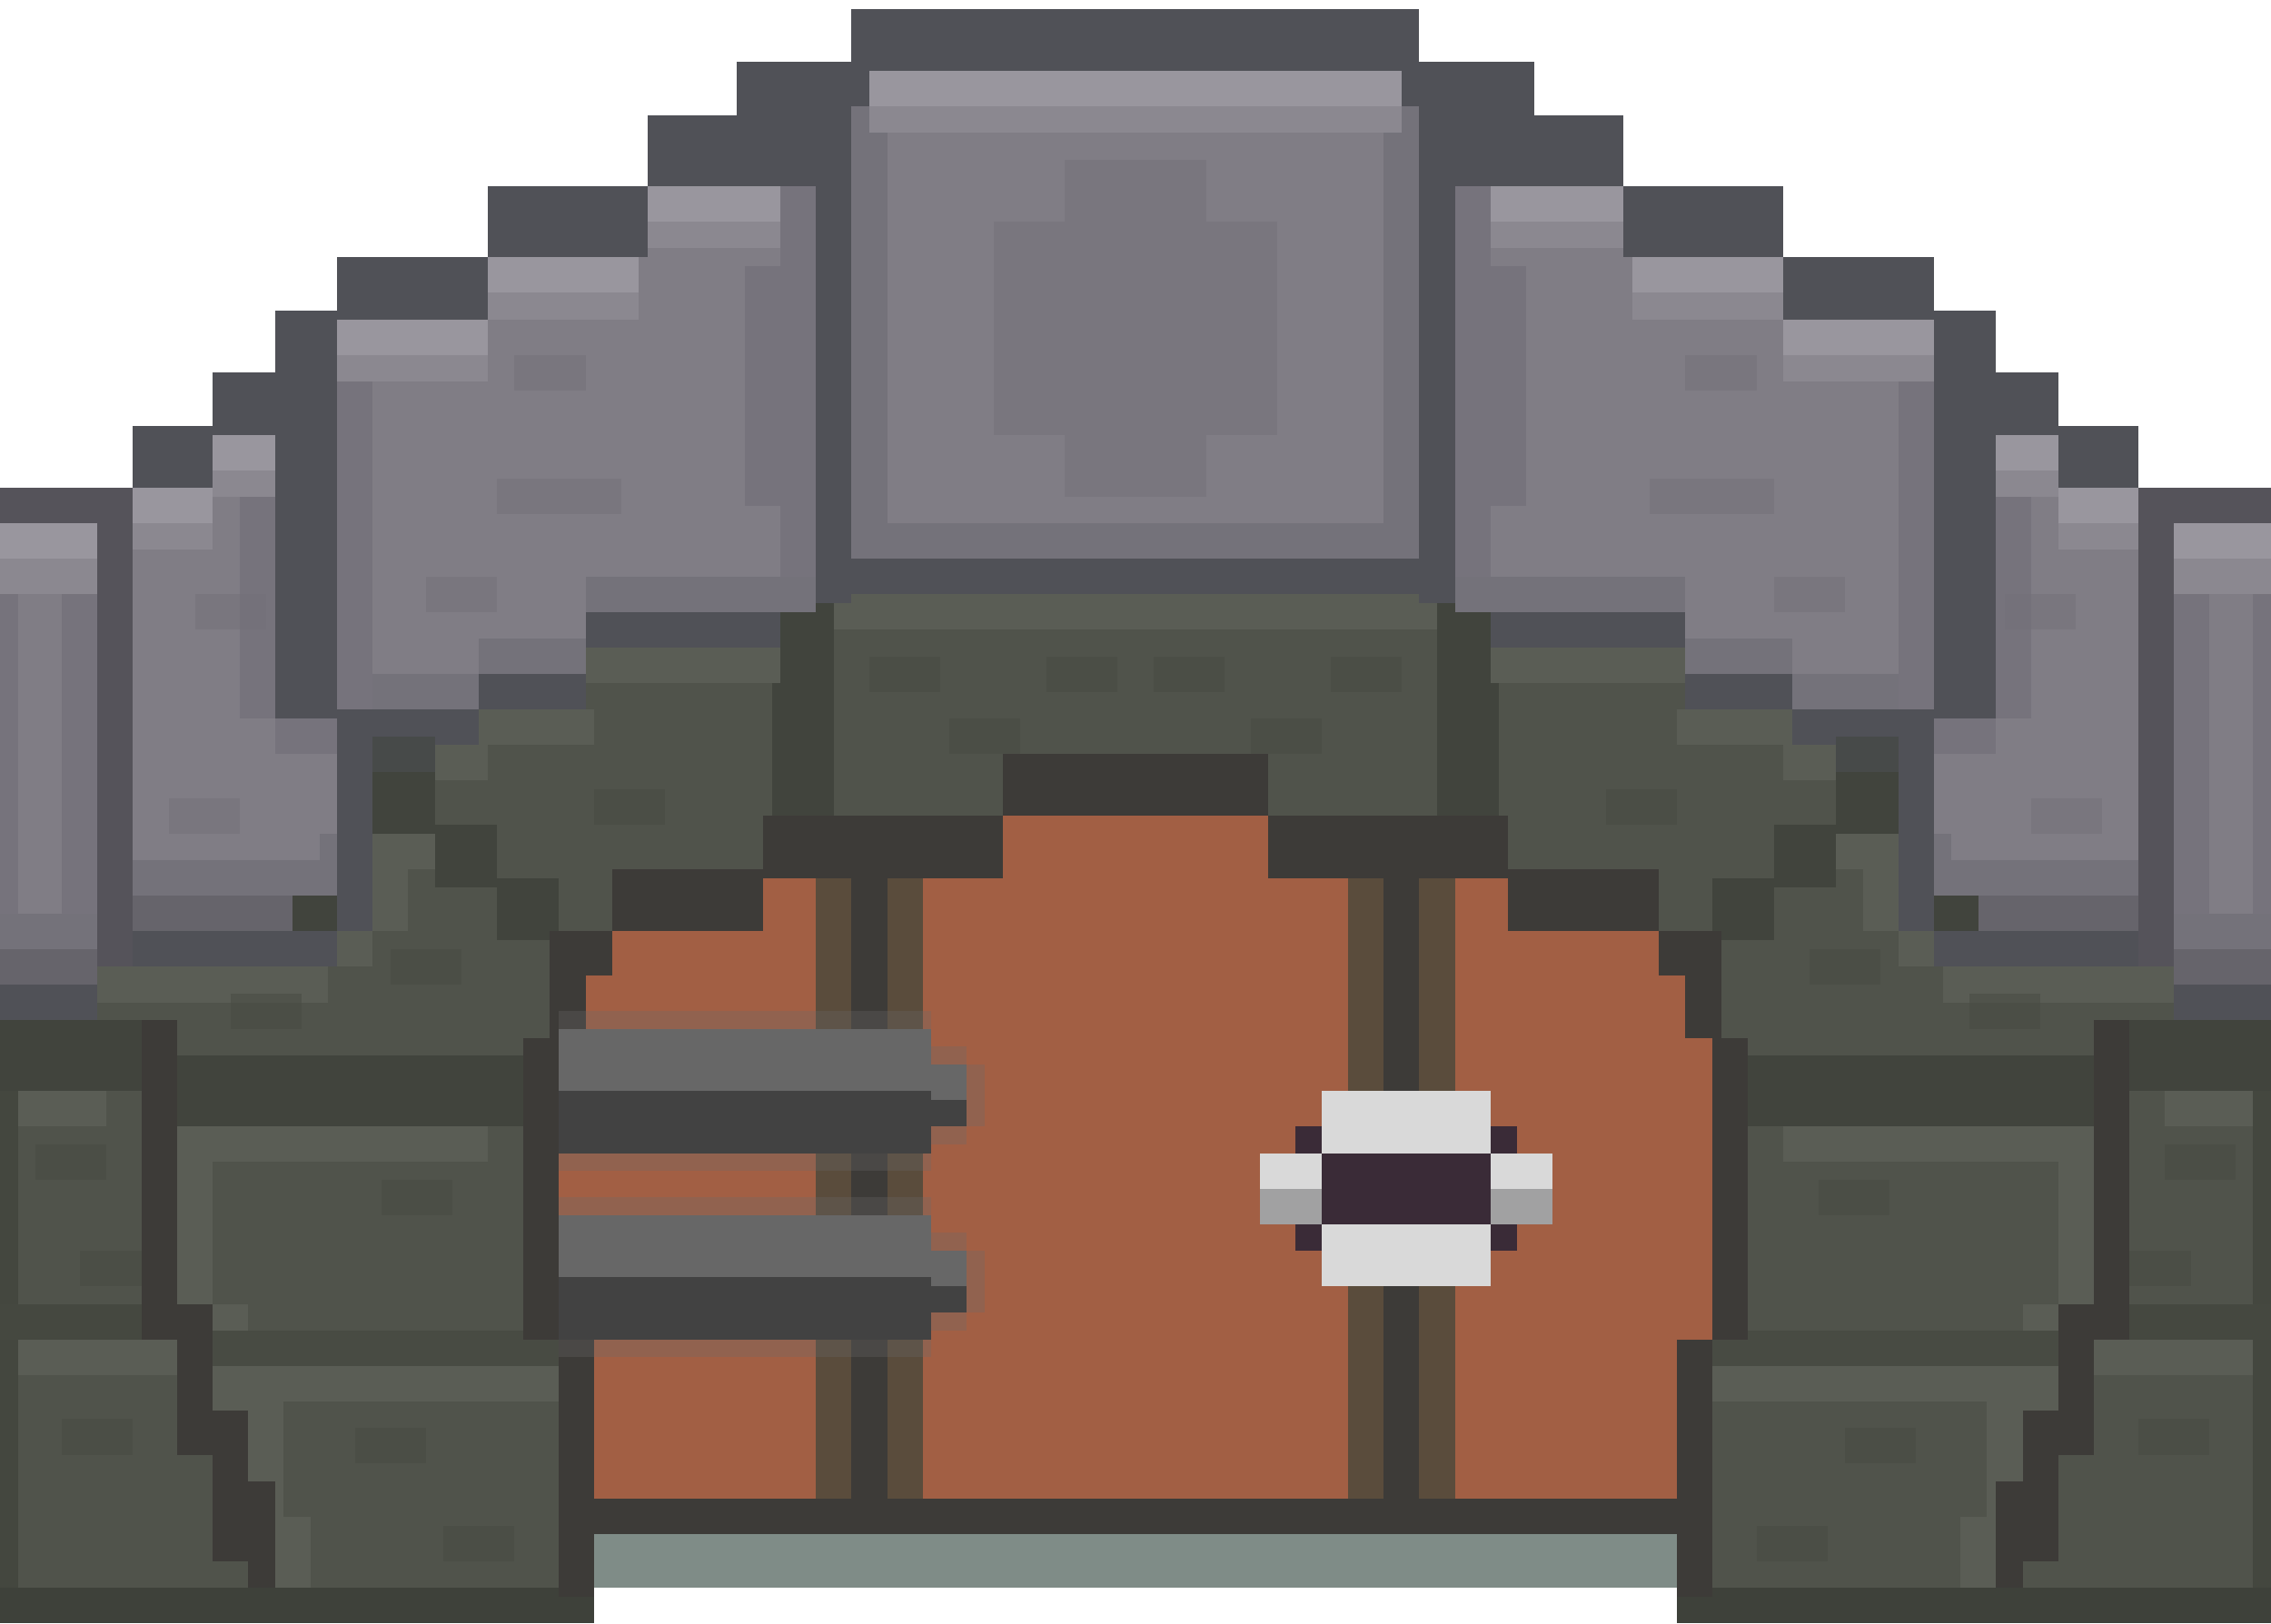
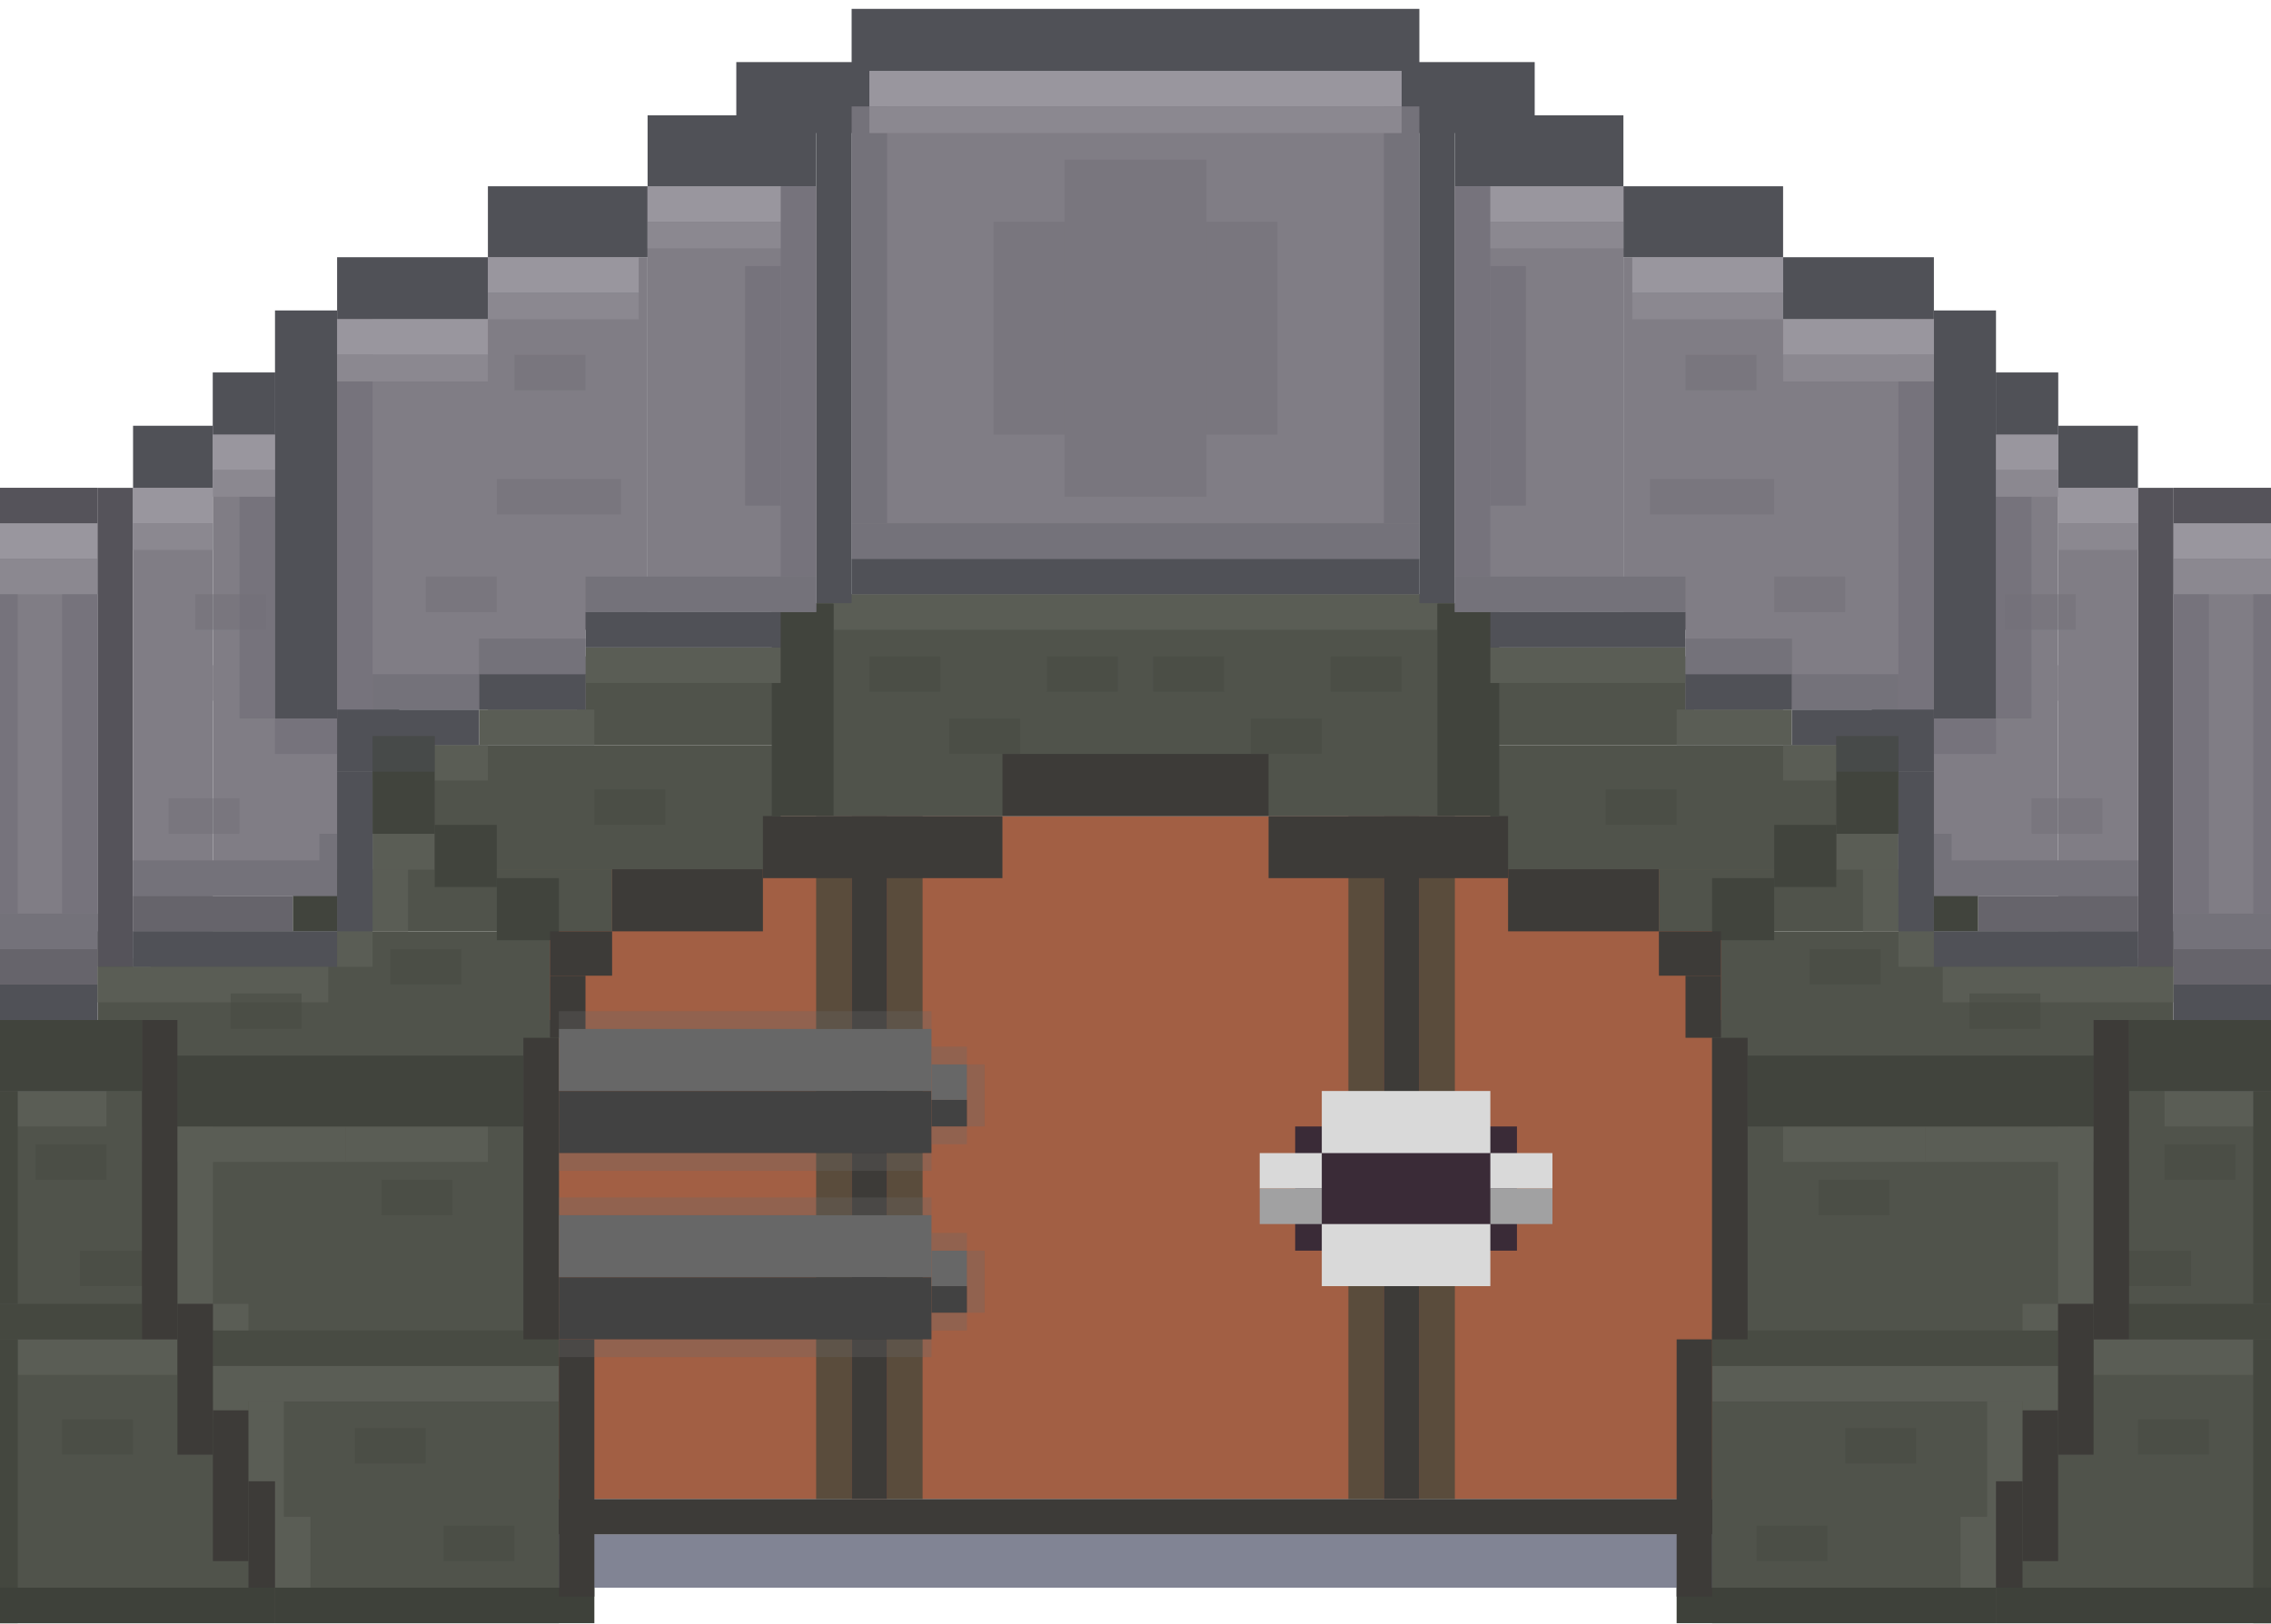
- <svg xmlns="http://www.w3.org/2000/svg" shape-rendering="crispEdges" width="256" height="183" viewBox="0 0 256 183" fill="none">
+ <svg xmlns="http://www.w3.org/2000/svg" width="256" height="183" viewBox="0 0 256 183" fill="none">
  <rect x="56" y="92" width="72" height="77" fill="#A25F44" />
  <rect x="56" y="169" width="72" height="4" fill="#3D3B38" />
  <rect x="100" y="92" width="4" height="77" fill="#2A4038" fill-opacity="0.6" />
  <rect x="92" y="92" width="4" height="77" fill="#2A4038" fill-opacity="0.6" />
-   <rect x="56" y="173" width="72" height="6" fill="#2A4038" fill-opacity="0.6" />
+   <rect x="56" y="173" width="72" height="6" fill="#2E334E" fill-opacity="0.6" />
  <rect x="96" y="92" width="4" height="77" fill="#3D3B38" />
  <rect y="115" width="63" height="68" fill="#50534B" />
  <rect y="123" width="12" height="4" fill="#5A5D55" />
  <rect x="16" y="127" width="23" height="4" fill="#5A5D55" />
  <rect x="20" y="127" width="4" height="20" fill="#5A5D55" />
  <rect x="24" y="147" width="4" height="13" fill="#5A5D55" />
  <rect x="28" y="158" width="4" height="21" fill="#5A5D55" />
  <rect x="31" y="171" width="4" height="8" fill="#5A5D55" />
  <rect x="24" y="154" width="39" height="4" fill="#5A5D55" />
  <rect x="2" y="151" width="18" height="4" fill="#5A5D55" />
  <rect x="39" y="127" width="16" height="4" fill="#5A5D55" />
  <rect y="147" width="16" height="4" fill="#454840" />
  <rect x="21" y="150" width="42" height="4" fill="#484B43" />
  <rect y="123" width="2" height="24" fill="#44473F" />
  <rect x="20" y="147" width="4" height="17" fill="#3D3B38" />
  <rect x="24" y="159" width="4" height="17" fill="#3D3B38" />
  <rect x="28" y="167" width="3" height="12" fill="#3D3B38" />
  <rect y="151" width="2" height="32" fill="#44473F" />
  <rect y="179" width="31" height="4" fill="#3E413A" />
  <rect x="31" y="179" width="36" height="4" fill="#3E413A" />
  <path d="M18 119H59V127H18V119Z" fill="#41443D" />
  <path d="M33 97H38V105H33V97Z" fill="#41443D" />
  <path d="M11 105H62V119H11V105Z" fill="#50534B" />
  <path d="M38 98H69V105H38V98Z" fill="#50534B" />
  <path d="M42 84H88V98H42V84Z" fill="#50534B" />
  <path d="M65 74H88V84H65V74Z" fill="#50534B" />
  <path d="M94 67H128V92H94V67Z" fill="#50534B" />
  <path d="M55 80H65V84H55V80Z" fill="#50534B" />
  <rect y="55" width="11" height="52" fill="#807D85" />
  <rect y="55" width="11" height="4" fill="#55535A" />
  <rect y="59" width="11" height="4" fill="#99969E" />
  <rect y="63" width="11" height="4" fill="#8B8890" />
  <rect y="103" width="11" height="4" fill="#74727A" />
  <rect y="107" width="11" height="4" fill="#66646B" />
  <rect y="111" width="11" height="4" fill="#505157" />
  <rect y="67" width="2" height="36" fill="#727078" fill-opacity="0.7" />
  <rect x="16" y="75" width="12" height="4" fill="#706D75" fill-opacity="0.55" />
  <rect x="29" y="96" width="8" height="4" fill="#706D75" fill-opacity="0.45" />
  <rect x="27" y="66" width="12" height="4" fill="#706D75" fill-opacity="0.5" />
  <rect x="40" y="161" width="8" height="4" fill="#474A42" fill-opacity="0.5" />
  <rect x="50" y="172" width="8" height="4" fill="#474A42" fill-opacity="0.5" />
  <rect x="43" y="133" width="8" height="4" fill="#474A42" fill-opacity="0.5" />
  <rect x="7" y="160" width="8" height="4" fill="#474A42" fill-opacity="0.5" />
  <rect x="4" y="129" width="8" height="4" fill="#474A42" fill-opacity="0.5" />
  <rect x="9" y="141" width="8" height="4" fill="#474A42" fill-opacity="0.5" />
  <rect x="16" y="115" width="4" height="36" fill="#3D3B38" />
  <rect x="15" y="48" width="9" height="7" fill="#505157" />
  <rect x="69" y="98" width="17" height="7" fill="#3D3B38" />
  <rect x="86" y="92" width="27" height="7" fill="#3D3B38" />
  <rect x="113" y="85" width="15" height="7" fill="#3D3B38" />
  <rect x="87" y="68" width="7" height="24" fill="#41443D" />
  <rect x="96" y="1" width="32" height="7" fill="#505157" />
  <rect x="11" y="55" width="4" height="54" fill="#55535A" />
  <rect x="59" y="117" width="4" height="34" fill="#3D3B38" />
  <rect x="62" y="110" width="4" height="7" fill="#3D3B38" />
  <rect x="63" y="151" width="4" height="29" fill="#3D3B38" />
  <rect x="15" y="101" width="2" height="8" fill="#807D85" />
  <rect x="15" y="55" width="9" height="53" fill="#807D85" />
  <rect x="24" y="42" width="18" height="59" fill="#807D85" />
  <rect x="38" y="36" width="28" height="44" fill="#807D85" />
  <rect x="55" y="29" width="18" height="42" fill="#807D85" />
  <rect x="73" y="21" width="19" height="48" fill="#807D85" />
  <rect x="96" y="8" width="32" height="59" fill="#807D85" />
  <rect x="15" y="101" width="18" height="4" fill="#66646B" />
  <rect y="115" width="16" height="8" fill="#41443D" />
  <rect x="19" y="90" width="8" height="4" fill="#706D75" fill-opacity="0.4" />
  <rect x="22" y="67" width="8" height="4" fill="#706D75" fill-opacity="0.4" />
  <rect x="48" y="65" width="8" height="4" fill="#706D75" fill-opacity="0.4" />
  <rect x="58" y="40" width="8" height="4" fill="#706D75" fill-opacity="0.4" />
  <rect x="120" y="18" width="8" height="38" fill="#706D75" fill-opacity="0.4" />
  <rect x="112" y="25" width="8" height="24" fill="#706D75" fill-opacity="0.4" />
  <rect x="56" y="54" width="14" height="4" fill="#706D75" fill-opacity="0.4" />
  <rect x="42" y="94" width="7" height="4" fill="#5A5D55" />
  <rect x="38" y="98" width="4" height="11" fill="#5A5D55" />
  <rect x="42" y="98" width="4" height="7" fill="#5A5D55" />
  <rect x="42" y="84" width="13" height="4" fill="#5A5D55" />
  <rect x="54" y="80" width="13" height="4" fill="#5A5D55" />
  <rect x="66" y="73" width="22" height="4" fill="#5A5D55" />
  <rect x="94" y="67" width="34" height="4" fill="#5A5D55" />
  <rect x="15" y="105" width="23" height="4" fill="#505157" />
  <rect x="42" y="80" width="12" height="4" fill="#505157" />
  <rect x="54" y="76" width="12" height="4" fill="#505157" />
  <rect x="66" y="69" width="22" height="4" fill="#505157" />
  <rect x="96" y="63" width="32" height="4" fill="#505157" />
  <rect x="24" y="42" width="7" height="7" fill="#505157" />
  <rect x="31" y="35" width="7" height="46" fill="#505157" />
  <rect x="38" y="29" width="17" height="7" fill="#505157" />
  <rect x="55" y="21" width="18" height="8" fill="#505157" />
  <rect x="83" y="7" width="15" height="8" fill="#505157" />
  <rect x="73" y="13" width="19" height="8" fill="#505157" />
  <rect x="92" y="13" width="4" height="55" fill="#505157" />
  <rect x="15" y="97" width="23" height="4" fill="#74727A" />
  <rect x="36" y="94" width="6" height="4" fill="#74727A" />
  <rect x="42" y="76" width="12" height="4" fill="#74727A" />
  <rect x="54" y="72" width="12" height="4" fill="#74727A" />
  <rect x="66" y="65" width="26" height="4" fill="#74727A" />
  <rect x="96" y="59" width="32" height="4" fill="#74727A" />
  <rect x="96" y="12" width="4" height="47" fill="#74727A" />
  <rect x="38" y="36" width="4" height="58" fill="#727078" fill-opacity="0.7" />
  <rect x="88" y="21" width="4" height="44" fill="#727078" fill-opacity="0.7" />
  <rect x="84" y="30" width="4" height="27" fill="#727078" fill-opacity="0.7" />
  <rect x="7" y="67" width="4" height="36" fill="#727078" fill-opacity="0.7" />
  <rect x="27" y="56" width="4" height="25" fill="#727078" fill-opacity="0.7" />
  <rect x="31" y="81" width="7" height="4" fill="#727078" fill-opacity="0.7" />
  <rect x="38" y="80" width="7" height="7" fill="#505157" />
  <rect x="38" y="87" width="4" height="18" fill="#505157" />
  <rect x="42" y="83" width="7" height="11" fill="#41443D" />
  <rect x="42" y="83" width="7" height="4" fill="#505157" fill-opacity="0.46" />
  <rect x="56" y="99" width="7" height="7" fill="#41443D" />
  <rect x="49" y="93" width="7" height="7" fill="#41443D" />
  <rect x="62" y="105" width="7" height="5" fill="#3D3B38" />
  <rect x="15" y="55" width="9" height="4" fill="#99969E" />
  <rect x="24" y="49" width="7" height="4" fill="#99969E" />
  <rect x="15" y="59" width="9" height="3" fill="#8B8890" />
  <rect x="24" y="53" width="7" height="3" fill="#8B8890" />
  <rect x="38" y="36" width="17" height="4" fill="#99969E" />
  <rect x="38" y="40" width="17" height="3" fill="#8B8890" />
  <rect x="55" y="29" width="17" height="4" fill="#99969E" />
  <rect x="73" y="21" width="15" height="4" fill="#99969E" />
  <rect x="98" y="8" width="30" height="4" fill="#99969E" />
  <rect x="55" y="33" width="17" height="3" fill="#8B8890" />
  <rect x="73" y="25" width="15" height="3" fill="#8B8890" />
  <rect x="98" y="12" width="30" height="3" fill="#8B8890" />
  <rect x="44" y="107" width="8" height="4" fill="#474A42" fill-opacity="0.5" />
  <rect x="67" y="89" width="8" height="4" fill="#474A42" fill-opacity="0.5" />
  <rect x="98" y="74" width="8" height="4" fill="#474A42" fill-opacity="0.5" />
  <rect x="107" y="81" width="8" height="4" fill="#474A42" fill-opacity="0.5" />
  <rect x="118" y="74" width="8" height="4" fill="#474A42" fill-opacity="0.5" />
  <rect x="11" y="109" width="26" height="4" fill="#5A5D55" />
  <rect x="26" y="112" width="8" height="4" fill="#474A42" fill-opacity="0.5" />
  <rect width="72" height="77" transform="matrix(-1 0 0 1 200 92)" fill="#A25F44" />
  <rect width="72" height="4" transform="matrix(-1 0 0 1 200 169)" fill="#3D3B38" />
  <rect width="4" height="77" transform="matrix(-1 0 0 1 156 92)" fill="#2A4038" fill-opacity="0.6" />
  <rect width="4" height="77" transform="matrix(-1 0 0 1 164 92)" fill="#2A4038" fill-opacity="0.6" />
-   <rect width="72" height="6" transform="matrix(-1 0 0 1 200 173)" fill="#2A4038" fill-opacity="0.6" />
+   <rect width="72" height="6" transform="matrix(-1 0 0 1 200 173)" fill="#2E334E" fill-opacity="0.6" />
  <rect width="4" height="77" transform="matrix(-1 0 0 1 160 92)" fill="#3D3B38" />
  <rect width="63" height="68" transform="matrix(-1 0 0 1 256 115)" fill="#50534B" />
  <rect width="12" height="4" transform="matrix(-1 0 0 1 256 123)" fill="#5A5D55" />
  <rect width="23" height="4" transform="matrix(-1 0 0 1 240 127)" fill="#5A5D55" />
  <rect width="4" height="20" transform="matrix(-1 0 0 1 236 127)" fill="#5A5D55" />
  <rect width="4" height="13" transform="matrix(-1 0 0 1 232 147)" fill="#5A5D55" />
  <rect width="4" height="21" transform="matrix(-1 0 0 1 228 158)" fill="#5A5D55" />
  <rect width="4" height="8" transform="matrix(-1 0 0 1 225 171)" fill="#5A5D55" />
  <rect width="39" height="4" transform="matrix(-1 0 0 1 232 154)" fill="#5A5D55" />
  <rect width="18" height="4" transform="matrix(-1 0 0 1 254 151)" fill="#5A5D55" />
  <rect width="16" height="4" transform="matrix(-1 0 0 1 217 127)" fill="#5A5D55" />
  <rect width="16" height="4" transform="matrix(-1 0 0 1 256 147)" fill="#454840" />
  <rect width="42" height="4" transform="matrix(-1 0 0 1 235 150)" fill="#484B43" />
  <rect width="2" height="24" transform="matrix(-1 0 0 1 256 123)" fill="#44473F" />
  <rect width="4" height="17" transform="matrix(-1 0 0 1 236 147)" fill="#3D3B38" />
  <rect width="4" height="17" transform="matrix(-1 0 0 1 232 159)" fill="#3D3B38" />
  <rect width="3" height="12" transform="matrix(-1 0 0 1 228 167)" fill="#3D3B38" />
  <rect width="2" height="32" transform="matrix(-1 0 0 1 256 151)" fill="#44473F" />
  <rect width="31" height="4" transform="matrix(-1 0 0 1 256 179)" fill="#3E413A" />
  <rect width="36" height="4" transform="matrix(-1 0 0 1 225 179)" fill="#3E413A" />
  <path d="M238 119H197V127H238V119Z" fill="#41443D" />
  <path d="M223 97H218V105H223V97Z" fill="#41443D" />
  <path d="M245 105H194V119H245V105Z" fill="#50534B" />
  <path d="M218 98H187V105H218V98Z" fill="#50534B" />
  <path d="M214 84H168V98H214V84Z" fill="#50534B" />
  <path d="M191 74H168V84H191V74Z" fill="#50534B" />
  <path d="M162 67H128V92H162V67Z" fill="#50534B" />
  <path d="M201 80H191V84H201V80Z" fill="#50534B" />
  <rect width="11" height="52" transform="matrix(-1 0 0 1 256 55)" fill="#807D85" />
  <rect width="11" height="4" transform="matrix(-1 0 0 1 256 55)" fill="#55535A" />
  <rect width="11" height="4" transform="matrix(-1 0 0 1 256 59)" fill="#99969E" />
  <rect width="11" height="4" transform="matrix(-1 0 0 1 256 63)" fill="#8B8890" />
  <rect width="11" height="4" transform="matrix(-1 0 0 1 256 103)" fill="#74727A" />
  <rect width="11" height="4" transform="matrix(-1 0 0 1 256 107)" fill="#66646B" />
  <rect width="11" height="4" transform="matrix(-1 0 0 1 256 111)" fill="#505157" />
  <rect width="2" height="36" transform="matrix(-1 0 0 1 256 67)" fill="#727078" fill-opacity="0.7" />
  <rect width="12" height="4" transform="matrix(-1 0 0 1 240 75)" fill="#706D75" fill-opacity="0.55" />
  <rect width="8" height="4" transform="matrix(-1 0 0 1 227 96)" fill="#706D75" fill-opacity="0.45" />
  <rect width="12" height="4" transform="matrix(-1 0 0 1 229 66)" fill="#706D75" fill-opacity="0.5" />
  <rect width="8" height="4" transform="matrix(-1 0 0 1 216 161)" fill="#474A42" fill-opacity="0.5" />
  <rect width="8" height="4" transform="matrix(-1 0 0 1 206 172)" fill="#474A42" fill-opacity="0.5" />
  <rect width="8" height="4" transform="matrix(-1 0 0 1 213 133)" fill="#474A42" fill-opacity="0.5" />
  <rect width="8" height="4" transform="matrix(-1 0 0 1 249 160)" fill="#474A42" fill-opacity="0.5" />
  <rect width="8" height="4" transform="matrix(-1 0 0 1 252 129)" fill="#474A42" fill-opacity="0.5" />
  <rect width="8" height="4" transform="matrix(-1 0 0 1 247 141)" fill="#474A42" fill-opacity="0.5" />
  <rect width="4" height="36" transform="matrix(-1 0 0 1 240 115)" fill="#3D3B38" />
  <rect width="9" height="7" transform="matrix(-1 0 0 1 241 48)" fill="#505157" />
  <rect width="17" height="7" transform="matrix(-1 0 0 1 187 98)" fill="#3D3B38" />
  <rect width="27" height="7" transform="matrix(-1 0 0 1 170 92)" fill="#3D3B38" />
  <rect width="15" height="7" transform="matrix(-1 0 0 1 143 85)" fill="#3D3B38" />
  <rect width="7" height="24" transform="matrix(-1 0 0 1 169 68)" fill="#41443D" />
  <rect width="32" height="7" transform="matrix(-1 0 0 1 160 1)" fill="#505157" />
  <rect width="4" height="54" transform="matrix(-1 0 0 1 245 55)" fill="#55535A" />
  <rect width="4" height="34" transform="matrix(-1 0 0 1 197 117)" fill="#3D3B38" />
  <rect width="4" height="7" transform="matrix(-1 0 0 1 194 110)" fill="#3D3B38" />
  <rect width="4" height="29" transform="matrix(-1 0 0 1 193 151)" fill="#3D3B38" />
  <rect width="2" height="8" transform="matrix(-1 0 0 1 241 101)" fill="#807D85" />
  <rect width="9" height="53" transform="matrix(-1 0 0 1 241 55)" fill="#807D85" />
  <rect width="18" height="59" transform="matrix(-1 0 0 1 232 42)" fill="#807D85" />
  <rect width="28" height="44" transform="matrix(-1 0 0 1 218 36)" fill="#807D85" />
  <rect width="18" height="42" transform="matrix(-1 0 0 1 201 29)" fill="#807D85" />
  <rect width="19" height="48" transform="matrix(-1 0 0 1 183 21)" fill="#807D85" />
  <rect width="32" height="59" transform="matrix(-1 0 0 1 160 8)" fill="#807D85" />
  <rect width="18" height="4" transform="matrix(-1 0 0 1 241 101)" fill="#66646B" />
  <rect width="16" height="8" transform="matrix(-1 0 0 1 256 115)" fill="#41443D" />
  <rect width="8" height="4" transform="matrix(-1 0 0 1 237 90)" fill="#706D75" fill-opacity="0.4" />
  <rect width="8" height="4" transform="matrix(-1 0 0 1 234 67)" fill="#706D75" fill-opacity="0.4" />
  <rect width="8" height="4" transform="matrix(-1 0 0 1 208 65)" fill="#706D75" fill-opacity="0.4" />
  <rect width="8" height="4" transform="matrix(-1 0 0 1 198 40)" fill="#706D75" fill-opacity="0.4" />
  <rect width="8" height="38" transform="matrix(-1 0 0 1 136 18)" fill="#706D75" fill-opacity="0.4" />
  <rect width="8" height="24" transform="matrix(-1 0 0 1 144 25)" fill="#706D75" fill-opacity="0.4" />
  <rect width="14" height="4" transform="matrix(-1 0 0 1 200 54)" fill="#706D75" fill-opacity="0.4" />
  <rect width="7" height="4" transform="matrix(-1 0 0 1 214 94)" fill="#5A5D55" />
  <rect width="4" height="11" transform="matrix(-1 0 0 1 218 98)" fill="#5A5D55" />
  <rect width="4" height="7" transform="matrix(-1 0 0 1 214 98)" fill="#5A5D55" />
  <rect width="13" height="4" transform="matrix(-1 0 0 1 214 84)" fill="#5A5D55" />
  <rect width="13" height="4" transform="matrix(-1 0 0 1 202 80)" fill="#5A5D55" />
  <rect width="22" height="4" transform="matrix(-1 0 0 1 190 73)" fill="#5A5D55" />
  <rect width="34" height="4" transform="matrix(-1 0 0 1 162 67)" fill="#5A5D55" />
  <rect width="23" height="4" transform="matrix(-1 0 0 1 241 105)" fill="#505157" />
  <rect width="12" height="4" transform="matrix(-1 0 0 1 214 80)" fill="#505157" />
  <rect width="12" height="4" transform="matrix(-1 0 0 1 202 76)" fill="#505157" />
  <rect width="22" height="4" transform="matrix(-1 0 0 1 190 69)" fill="#505157" />
  <rect width="32" height="4" transform="matrix(-1 0 0 1 160 63)" fill="#505157" />
  <rect width="7" height="7" transform="matrix(-1 0 0 1 232 42)" fill="#505157" />
  <rect width="7" height="46" transform="matrix(-1 0 0 1 225 35)" fill="#505157" />
  <rect width="17" height="7" transform="matrix(-1 0 0 1 218 29)" fill="#505157" />
  <rect width="18" height="8" transform="matrix(-1 0 0 1 201 21)" fill="#505157" />
  <rect width="15" height="8" transform="matrix(-1 0 0 1 173 7)" fill="#505157" />
  <rect width="19" height="8" transform="matrix(-1 0 0 1 183 13)" fill="#505157" />
  <rect width="4" height="55" transform="matrix(-1 0 0 1 164 13)" fill="#505157" />
  <rect width="23" height="4" transform="matrix(-1 0 0 1 241 97)" fill="#74727A" />
  <rect width="6" height="4" transform="matrix(-1 0 0 1 220 94)" fill="#74727A" />
  <rect width="12" height="4" transform="matrix(-1 0 0 1 214 76)" fill="#74727A" />
  <rect width="12" height="4" transform="matrix(-1 0 0 1 202 72)" fill="#74727A" />
  <rect width="26" height="4" transform="matrix(-1 0 0 1 190 65)" fill="#74727A" />
  <rect width="32" height="4" transform="matrix(-1 0 0 1 160 59)" fill="#74727A" />
  <rect width="4" height="47" transform="matrix(-1 0 0 1 160 12)" fill="#74727A" />
  <rect width="4" height="58" transform="matrix(-1 0 0 1 218 36)" fill="#727078" fill-opacity="0.7" />
  <rect width="4" height="44" transform="matrix(-1 0 0 1 168 21)" fill="#727078" fill-opacity="0.7" />
  <rect width="4" height="27" transform="matrix(-1 0 0 1 172 30)" fill="#727078" fill-opacity="0.7" />
  <rect width="4" height="36" transform="matrix(-1 0 0 1 249 67)" fill="#727078" fill-opacity="0.7" />
  <rect width="4" height="25" transform="matrix(-1 0 0 1 229 56)" fill="#727078" fill-opacity="0.7" />
  <rect width="7" height="4" transform="matrix(-1 0 0 1 225 81)" fill="#727078" fill-opacity="0.7" />
  <rect width="7" height="7" transform="matrix(-1 0 0 1 218 80)" fill="#505157" />
  <rect width="4" height="18" transform="matrix(-1 0 0 1 218 87)" fill="#505157" />
  <rect width="7" height="11" transform="matrix(-1 0 0 1 214 83)" fill="#41443D" />
  <rect width="7" height="4" transform="matrix(-1 0 0 1 214 83)" fill="#505157" fill-opacity="0.46" />
  <rect width="7" height="7" transform="matrix(-1 0 0 1 200 99)" fill="#41443D" />
  <rect width="7" height="7" transform="matrix(-1 0 0 1 207 93)" fill="#41443D" />
  <rect width="7" height="5" transform="matrix(-1 0 0 1 194 105)" fill="#3D3B38" />
  <rect width="9" height="4" transform="matrix(-1 0 0 1 241 55)" fill="#99969E" />
  <rect width="7" height="4" transform="matrix(-1 0 0 1 232 49)" fill="#99969E" />
  <rect width="9" height="3" transform="matrix(-1 0 0 1 241 59)" fill="#8B8890" />
  <rect width="7" height="3" transform="matrix(-1 0 0 1 232 53)" fill="#8B8890" />
  <rect width="17" height="4" transform="matrix(-1 0 0 1 218 36)" fill="#99969E" />
  <rect width="17" height="3" transform="matrix(-1 0 0 1 218 40)" fill="#8B8890" />
  <rect width="17" height="4" transform="matrix(-1 0 0 1 201 29)" fill="#99969E" />
  <rect width="15" height="4" transform="matrix(-1 0 0 1 183 21)" fill="#99969E" />
  <rect width="30" height="4" transform="matrix(-1 0 0 1 158 8)" fill="#99969E" />
  <rect width="17" height="3" transform="matrix(-1 0 0 1 201 33)" fill="#8B8890" />
  <rect width="15" height="3" transform="matrix(-1 0 0 1 183 25)" fill="#8B8890" />
  <rect width="30" height="3" transform="matrix(-1 0 0 1 158 12)" fill="#8B8890" />
  <rect width="8" height="4" transform="matrix(-1 0 0 1 212 107)" fill="#474A42" fill-opacity="0.5" />
  <rect width="8" height="4" transform="matrix(-1 0 0 1 189 89)" fill="#474A42" fill-opacity="0.5" />
  <rect width="8" height="4" transform="matrix(-1 0 0 1 158 74)" fill="#474A42" fill-opacity="0.5" />
  <rect width="8" height="4" transform="matrix(-1 0 0 1 149 81)" fill="#474A42" fill-opacity="0.5" />
  <rect width="8" height="4" transform="matrix(-1 0 0 1 138 74)" fill="#474A42" fill-opacity="0.5" />
  <rect width="26" height="4" transform="matrix(-1 0 0 1 245 109)" fill="#5A5D55" />
  <rect width="8" height="4" transform="matrix(-1 0 0 1 230 112)" fill="#474A42" fill-opacity="0.5" />
  <rect x="63" y="116" width="42" height="7" fill="#676767" />
  <rect x="63" y="137" width="42" height="7" fill="#676767" />
  <rect opacity="0.3" x="63" y="135" width="42" height="2" fill="#676767" />
  <rect opacity="0.3" x="63" y="114" width="42" height="2" fill="#676767" />
  <rect opacity="0.3" x="63" y="151" width="42" height="2" fill="#676767" />
  <rect opacity="0.3" x="63" y="130" width="42" height="2" fill="#676767" />
  <rect opacity="0.3" x="105" y="148" width="4" height="2" fill="#676767" />
  <rect opacity="0.3" x="105" y="127" width="4" height="2" fill="#676767" />
  <rect opacity="0.3" x="109" y="141" width="2" height="7" fill="#676767" />
  <rect opacity="0.3" x="109" y="120" width="2" height="7" fill="#676767" />
  <rect opacity="0.3" x="105" y="139" width="4" height="2" fill="#676767" />
  <rect opacity="0.3" x="105" y="118" width="4" height="2" fill="#676767" />
  <rect x="63" y="123" width="42" height="7" fill="#424242" />
  <rect x="63" y="144" width="42" height="7" fill="#424242" />
  <rect x="105" y="120" width="4" height="4" fill="#676767" />
  <rect x="105" y="141" width="4" height="4" fill="#676767" />
  <rect x="105" y="124" width="4" height="3" fill="#424242" />
  <rect x="105" y="145" width="4" height="3" fill="#424242" />
  <rect x="146" y="127" width="25" height="14" fill="#3A2B37" />
  <rect x="149" y="123" width="19" height="7" fill="#D9D9D9" />
  <rect x="149" y="138" width="19" height="7" fill="#D9D9D9" />
  <rect x="142" y="130" width="7" height="4" fill="#D9D9D9" />
  <rect x="168" y="130" width="7" height="4" fill="#D9D9D9" />
  <rect x="168" y="134" width="7" height="4" fill="#A1A1A2" />
  <rect x="142" y="134" width="7" height="4" fill="#A1A1A2" />
</svg>
